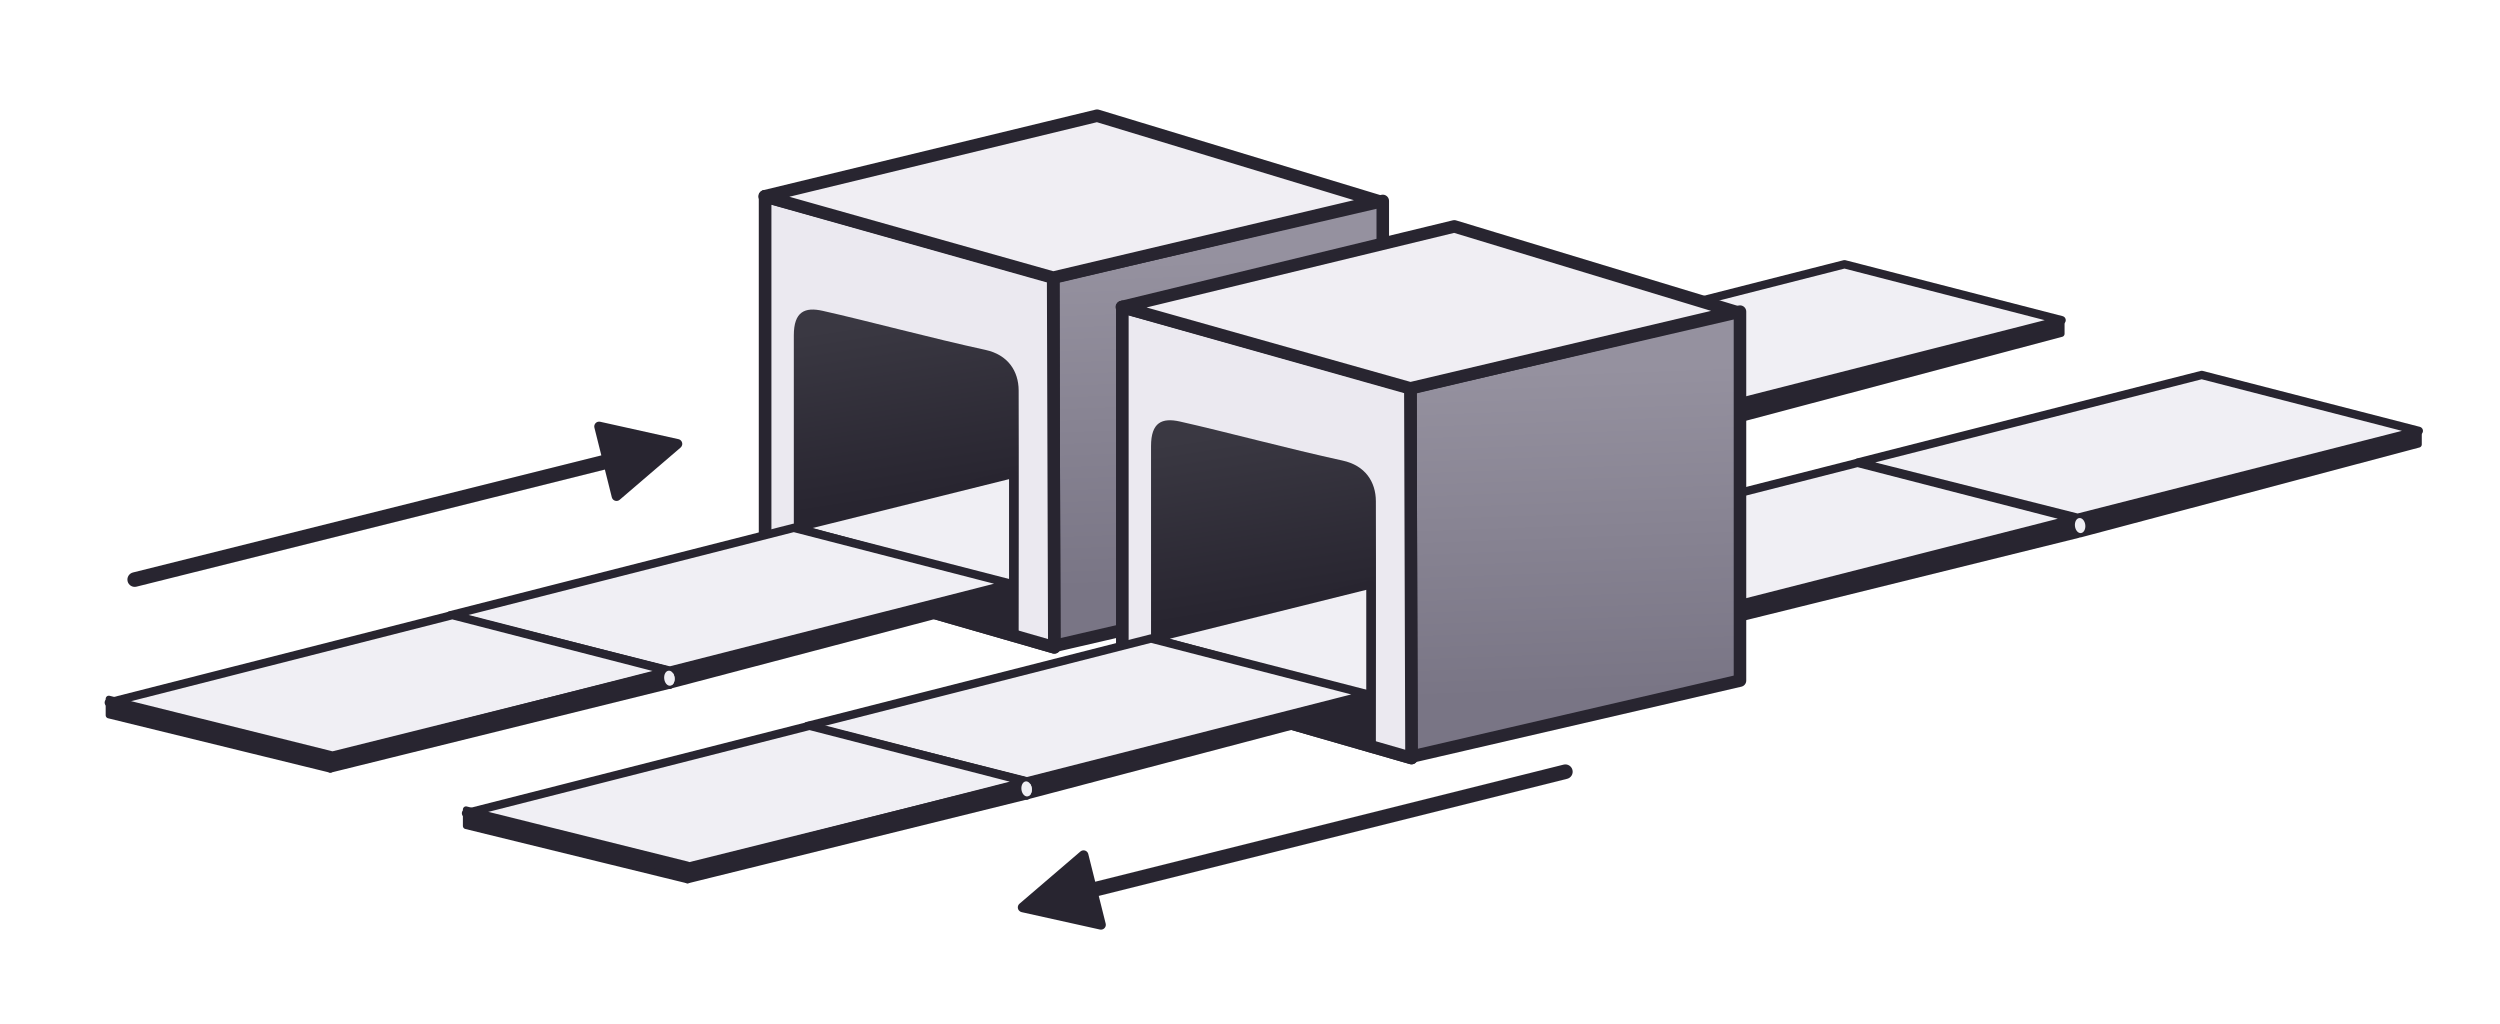
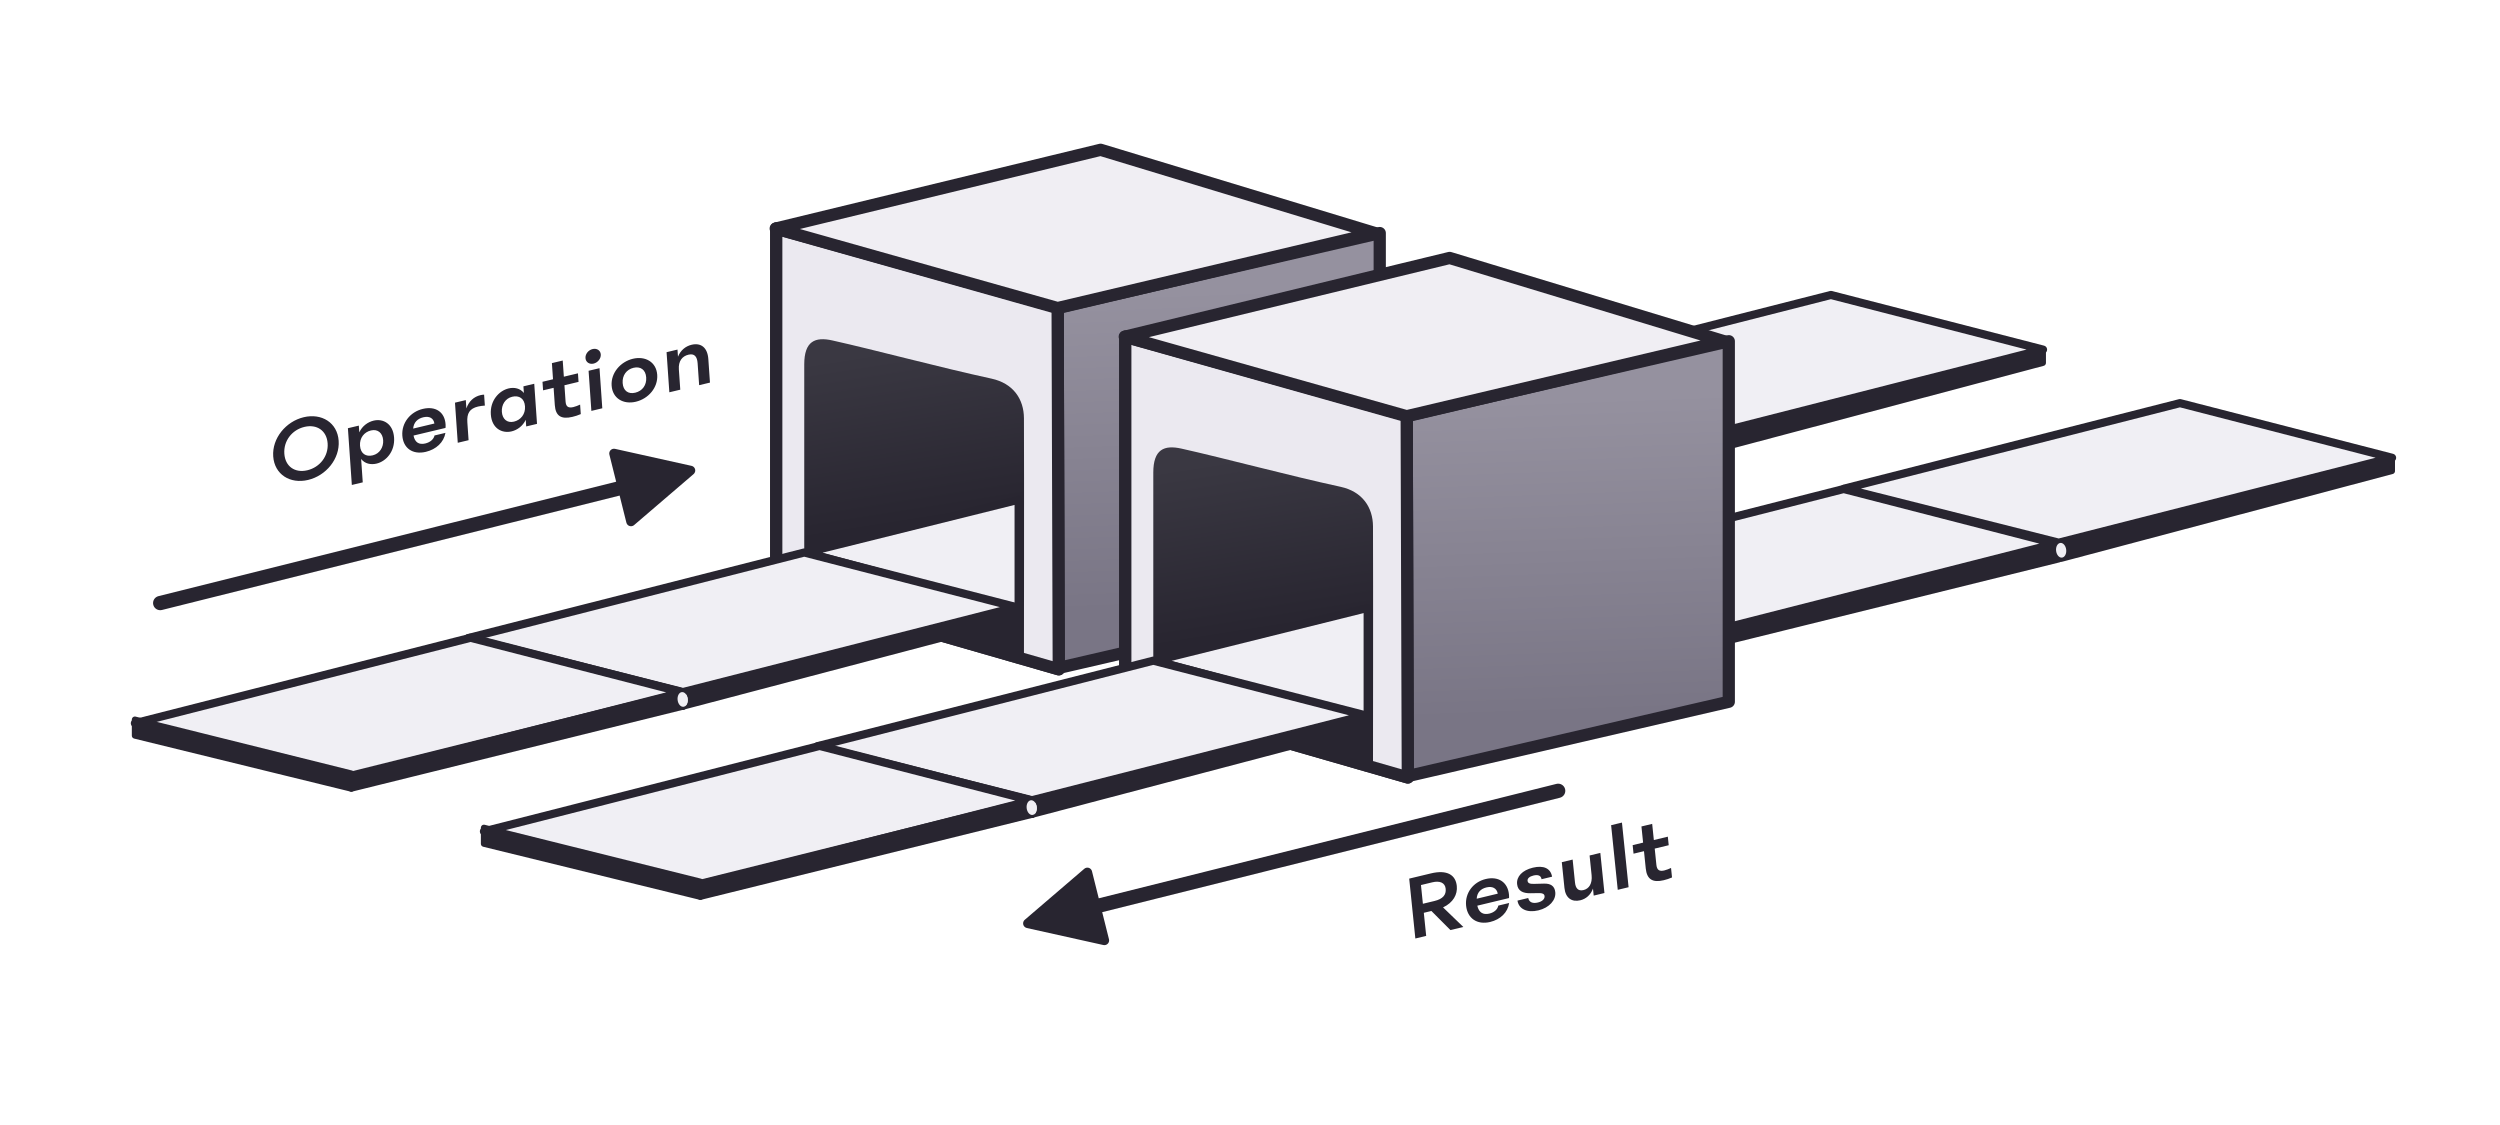
- <svg xmlns="http://www.w3.org/2000/svg" viewBox="0 0 1197 490" version="1.1">
+ <svg xmlns="http://www.w3.org/2000/svg" viewBox="0 0 1225 551" version="1.1">
  <defs>
    <linearGradient x1="50.184%" y1="89.593%" x2="48.116%" y2="12.922%" id="linearGradient-1">
      <stop stop-color="#797585" offset="4.839%" />
      <stop stop-color="#95919F" offset="100%" />
    </linearGradient>
    <linearGradient x1="50.842%" y1="57.722%" x2="44.501%" y2="-1.171%" id="linearGradient-2">
      <stop stop-color="#282530" offset="0.806%" />
      <stop stop-color="#3A3842" offset="93.75%" />
    </linearGradient>
  </defs>
  <g id="exchange" stroke="none" stroke-width="1" fill="none" fill-rule="evenodd">
-     <g id="conveyor" transform="translate(51.96684, 55)">
+     <g id="conveyor" transform="translate(65.96684, 73)">
      <g id="Conveyor" transform="translate(666, 71)" stroke="#282530" stroke-linecap="round" stroke-linejoin="round">
        <polygon id="Path" stroke-width="4" fill="#F0EFF4" points="269.11 27.303 105.764 68.916 0.703 42.415 165.176 0.534" />
        <polygon id="Path" stroke-width="3" fill="#282530" points="106.387 68.789 107.037 76.815 269.05 33.806 269.05 27.909" />
      </g>
      <g id="Conveyor_2" transform="translate(501, 113)">
        <polygon id="Path" stroke="#282530" stroke-width="4" fill="#F0EFF4" stroke-linecap="round" stroke-linejoin="round" points="269.337 27.383 105.992 68.997 0.931 42.495 165.404 0.614" />
        <polygon id="Path" stroke="#282530" stroke-width="3" fill="#282530" stroke-linecap="round" stroke-linejoin="round" points="108.594 68.316 108.594 75.222 270.809 35.11 270.809 27.898" />
        <path d="M269.489,30.916 C269.265,28.93 270.191,27.196 271.557,27.041 C272.924,26.887 274.213,28.371 274.437,30.357 C274.662,32.342 273.736,34.077 272.369,34.231 C271.003,34.386 269.713,32.901 269.489,30.916 Z" id="Path" fill="#F0EFF4" />
      </g>
      <g id="Layer-1" transform="translate(314, 0)">
        <polygon id="Path" stroke="#282530" stroke-width="6" fill="url(#linearGradient-1)" stroke-linecap="round" stroke-linejoin="round" points="138.278 77.753 296.103 41.205 296.103 217.858 138.278 254.406" />
        <polygon id="Path" stroke="#282530" stroke-width="6" fill="#EBE9F0" stroke-linecap="round" stroke-linejoin="round" points="138.832 254.96 0.389 215.089 0.389 38.989 138.278 77.602" />
        <polygon id="Path" stroke="#282530" stroke-width="6" fill="#EBE9F0" stroke-linecap="round" stroke-linejoin="round" points="138.832 254.96 0.389 215.089 0.389 38.989 138.278 77.602" />
        <polygon id="Path" stroke="#282530" stroke-width="6" fill="#F0EEF3" stroke-linecap="round" stroke-linejoin="round" points="293.793 41.205 159.322 0.399 0.139 38.989 138.278 77.954" />
        <path d="M14.113,219.118 C14.113,219.118 14.09,125.865 14.113,105.56 C14.126,94.154 19.417,91.921 27.902,93.818 C49.017,98.539 80.409,107 105.867,112.53 C116.63,114.868 121.721,122.659 121.766,131.937 C121.89,157.934 121.766,250.497 121.766,250.497 L14.113,219.118 Z" id="Path" fill="url(#linearGradient-2)" />
        <polygon id="Path" stroke="#282530" stroke-width="4" fill="#F0EFF4" stroke-linecap="round" stroke-linejoin="round" points="119.163 226.022 15.181 197.727 119.163 171.857" />
      </g>
      <g id="Conveyor_3" transform="translate(162, 197)">
        <polygon id="Path" stroke="#282530" stroke-width="4" fill="#F0EFF4" stroke-linecap="round" stroke-linejoin="round" points="270.036 27.497 106.691 69.11 1.63 42.608 166.103 0.727" />
        <polygon id="Path" stroke="#282530" stroke-width="3" fill="#282530" stroke-linecap="round" stroke-linejoin="round" points="106.4 69.11 106.4 76.346 263.738 34.919 263.738 29.022" />
        <polygon id="Path" stroke="#282530" stroke-width="3" fill="#282530" stroke-linecap="round" stroke-linejoin="round" points="106.84 76.346 0.911 50.364 0.911 42.505 106.966 68.924" />
        <path d="M104.061,73.008 C103.837,71.022 104.763,69.287 106.13,69.133 C107.496,68.979 108.785,70.463 109.01,72.449 C109.234,74.434 108.308,76.169 106.942,76.323 C105.575,76.478 104.286,74.993 104.061,73.008 Z" id="Path" fill="#F0EFF4" />
      </g>
      <g id="Conveyor_4" transform="translate(0, 239)">
        <polygon id="Path" stroke="#282530" stroke-width="4" fill="#F0EFF4" stroke-linecap="round" stroke-linejoin="round" points="268.536 27.275 105.19 68.888 0.13 42.386 164.603 0.505" />
        <polygon id="Path" stroke="#282530" stroke-width="3" fill="#282530" stroke-linecap="round" stroke-linejoin="round" points="106.185 67.541 106.185 74.446 268.4 34.334 268.4 27.122" />
        <polygon id="Path" stroke="#282530" stroke-width="3" fill="#282530" stroke-linecap="round" stroke-linejoin="round" points="106.185 74.446 0.13 48.453 0.13 40.594 106.185 67.012" />
        <path d="M266.061,31.008 C265.837,29.022 266.763,27.287 268.13,27.133 C269.496,26.979 270.785,28.463 271.01,30.449 C271.234,32.434 270.308,34.169 268.942,34.323 C267.575,34.478 266.286,32.993 266.061,31.008 Z" id="Path" fill="#F0EFF4" />
      </g>
    </g>
-     <g id="conveyor" transform="translate(223, 108)">
+     <g id="conveyor" transform="translate(237, 126)">
      <g id="Conveyor" transform="translate(666, 71)" stroke="#282530" stroke-linecap="round" stroke-linejoin="round">
        <polygon id="Path" stroke-width="4" fill="#F0EFF4" points="269.11 27.303 105.764 68.916 0.703 42.415 165.176 0.534" />
        <polygon id="Path" stroke-width="3" fill="#282530" points="106.387 68.789 107.037 76.815 269.05 33.806 269.05 27.909" />
      </g>
      <g id="Conveyor_2" transform="translate(501, 113)">
        <polygon id="Path" stroke="#282530" stroke-width="4" fill="#F0EFF4" stroke-linecap="round" stroke-linejoin="round" points="269.337 27.383 105.992 68.997 0.931 42.495 165.404 0.614" />
        <polygon id="Path" stroke="#282530" stroke-width="3" fill="#282530" stroke-linecap="round" stroke-linejoin="round" points="108.594 68.316 108.594 75.222 270.809 35.11 270.809 27.898" />
        <path d="M269.489,30.916 C269.265,28.93 270.191,27.196 271.557,27.041 C272.924,26.887 274.213,28.371 274.437,30.357 C274.662,32.342 273.736,34.077 272.369,34.231 C271.003,34.386 269.713,32.901 269.489,30.916 Z" id="Path" fill="#F0EFF4" />
      </g>
      <g id="Layer-1" transform="translate(314, 0)">
        <polygon id="Path" stroke="#282530" stroke-width="6" fill="url(#linearGradient-1)" stroke-linecap="round" stroke-linejoin="round" points="138.278 77.753 296.103 41.205 296.103 217.858 138.278 254.406" />
        <polygon id="Path" stroke="#282530" stroke-width="6" fill="#EBE9F0" stroke-linecap="round" stroke-linejoin="round" points="138.832 254.96 0.389 215.089 0.389 38.989 138.278 77.602" />
        <polygon id="Path" stroke="#282530" stroke-width="6" fill="#EBE9F0" stroke-linecap="round" stroke-linejoin="round" points="138.832 254.96 0.389 215.089 0.389 38.989 138.278 77.602" />
        <polygon id="Path" stroke="#282530" stroke-width="6" fill="#F0EEF3" stroke-linecap="round" stroke-linejoin="round" points="293.793 41.205 159.322 0.399 0.139 38.989 138.278 77.954" />
        <path d="M14.113,219.118 C14.113,219.118 14.09,125.865 14.113,105.56 C14.126,94.154 19.417,91.921 27.902,93.818 C49.017,98.539 80.409,107 105.867,112.53 C116.63,114.868 121.721,122.659 121.766,131.937 C121.89,157.934 121.766,250.497 121.766,250.497 L14.113,219.118 Z" id="Path" fill="url(#linearGradient-2)" />
        <polygon id="Path" stroke="#282530" stroke-width="4" fill="#F0EFF4" stroke-linecap="round" stroke-linejoin="round" points="119.163 226.022 15.181 197.727 119.163 171.857" />
      </g>
      <g id="Conveyor_3" transform="translate(162, 197)">
        <polygon id="Path" stroke="#282530" stroke-width="4" fill="#F0EFF4" stroke-linecap="round" stroke-linejoin="round" points="270.036 27.497 106.691 69.11 1.63 42.608 166.103 0.727" />
        <polygon id="Path" stroke="#282530" stroke-width="3" fill="#282530" stroke-linecap="round" stroke-linejoin="round" points="106.4 69.11 106.4 76.346 263.738 34.919 263.738 29.022" />
        <polygon id="Path" stroke="#282530" stroke-width="3" fill="#282530" stroke-linecap="round" stroke-linejoin="round" points="106.84 76.346 0.911 50.364 0.911 42.505 106.966 68.924" />
        <path d="M104.061,73.008 C103.837,71.022 104.763,69.287 106.13,69.133 C107.496,68.979 108.785,70.463 109.01,72.449 C109.234,74.434 108.308,76.169 106.942,76.323 C105.575,76.478 104.286,74.993 104.061,73.008 Z" id="Path" fill="#F0EFF4" />
      </g>
      <g id="Conveyor_4" transform="translate(0, 239)">
        <polygon id="Path" stroke="#282530" stroke-width="4" fill="#F0EFF4" stroke-linecap="round" stroke-linejoin="round" points="268.536 27.275 105.19 68.888 0.13 42.386 164.603 0.505" />
        <polygon id="Path" stroke="#282530" stroke-width="3" fill="#282530" stroke-linecap="round" stroke-linejoin="round" points="106.185 67.541 106.185 74.446 268.4 34.334 268.4 27.122" />
        <polygon id="Path" stroke="#282530" stroke-width="3" fill="#282530" stroke-linecap="round" stroke-linejoin="round" points="106.185 74.446 0.13 48.453 0.13 40.594 106.185 67.012" />
        <path d="M266.061,31.008 C265.837,29.022 266.763,27.287 268.13,27.133 C269.496,26.979 270.785,28.463 271.01,30.449 C271.234,32.434 270.308,34.169 268.942,34.323 C267.575,34.478 266.286,32.993 266.061,31.008 Z" id="Path" fill="#F0EFF4" />
      </g>
    </g>
-     <path id="Line" d="M289.615,224.829 L65.349,280.895 C63.474,281.364 61.573,280.224 61.105,278.349 C60.636,276.474 61.776,274.573 63.651,274.105 L287.918,218.038 L284.601,204.773 C284.29,203.526 285.047,202.263 286.294,201.951 C286.644,201.864 287.01,201.859 287.363,201.937 L324.849,210.268 C326.103,210.546 326.894,211.789 326.615,213.043 C326.506,213.535 326.241,213.977 325.858,214.305 L296.702,239.296 C295.727,240.132 294.258,240.019 293.422,239.044 C293.187,238.769 293.019,238.444 292.932,238.094 L289.615,224.829 Z" fill="#282530" fill-rule="nonzero" />
-     <path id="Line" d="M524.385,422.171 L748.651,366.105 C750.526,365.636 752.427,366.776 752.895,368.651 C753.364,370.526 752.224,372.427 750.349,372.895 L526.082,428.962 L529.399,442.227 C529.486,442.577 529.491,442.943 529.413,443.296 C529.134,444.55 527.891,445.341 526.637,445.062 L489.151,436.732 C488.659,436.623 488.217,436.357 487.889,435.975 C487.053,434.999 487.166,433.531 488.141,432.695 L517.297,407.704 C517.572,407.469 517.897,407.301 518.247,407.213 C519.494,406.901 520.757,407.659 521.068,408.906 L524.385,422.171 Z" fill="#282530" fill-rule="nonzero" />
+     <path id="Line" d="M303.615,242.829 L79.349,298.895 C77.474,299.364 75.573,298.224 75.105,296.349 C74.636,294.474 75.776,292.573 77.651,292.105 L301.918,236.038 L298.601,222.773 C298.29,221.526 299.047,220.263 300.294,219.951 C300.644,219.864 301.01,219.859 301.363,219.937 L338.849,228.268 C340.103,228.546 340.894,229.789 340.615,231.043 C340.506,231.535 340.241,231.977 339.858,232.305 L310.702,257.296 C309.727,258.132 308.258,258.019 307.422,257.044 C307.187,256.769 307.019,256.444 306.932,256.094 L303.615,242.829 Z" fill="#282530" fill-rule="nonzero" />
+     <path id="Line" d="M538.385,440.171 L762.651,384.105 C764.526,383.636 766.427,384.776 766.895,386.651 C767.364,388.526 766.224,390.427 764.349,390.895 L540.082,446.962 L543.399,460.227 C543.486,460.577 543.491,460.943 543.413,461.296 C543.134,462.55 541.891,463.341 540.637,463.062 L503.151,454.732 C502.659,454.623 502.217,454.357 501.889,453.975 C501.053,452.999 501.166,451.531 502.141,450.695 L531.297,425.704 C531.572,425.469 531.897,425.301 532.247,425.213 C533.494,424.901 534.757,425.659 535.068,426.906 L538.385,440.171 Z" fill="#282530" fill-rule="nonzero" />
+     <path d="M150.95,235.174 C142.191,237.265 134.491,232.521 133.874,223.625 C133.258,214.73 140.109,206.514 148.82,204.435 C157.58,202.345 165.328,207.077 165.944,215.973 C166.561,224.869 159.759,233.073 150.95,235.174 Z M150.621,230.424 C156.704,228.972 160.978,223.549 160.543,217.262 C160.107,210.974 155.232,207.734 149.149,209.186 C143.066,210.638 138.889,216.037 139.325,222.325 C139.761,228.612 144.538,231.875 150.621,230.424 Z M172.397,237.632 L170.47,209.827 L175.823,208.55 L176.052,211.857 C177.471,208.772 180.203,206.794 183.074,206.109 C187.746,204.995 192.628,207.617 193.099,214.417 C193.57,221.217 189.205,226.046 184.533,227.161 C181.662,227.846 178.749,227.215 176.956,224.897 L177.75,236.355 L172.397,237.632 Z M182.621,223.12 C186.027,222.307 187.985,219.141 187.746,215.695 C187.507,212.248 185.182,210.104 181.775,210.917 C178.466,211.707 176.139,214.535 176.407,218.4 C176.675,222.266 179.263,223.921 182.621,223.12 Z M208.675,221.4 C202.154,222.956 197.565,219.554 197.142,213.452 C196.713,207.258 200.987,201.835 207.168,200.36 C213.446,198.862 217.912,201.916 218.325,207.877 C218.367,208.483 218.36,209.1 218.301,209.682 L202.631,213.421 C203.26,216.774 205.326,218.033 208.391,217.302 C210.873,216.709 212.548,215.174 212.918,213.381 L218.271,212.103 C217.455,216.748 213.737,220.192 208.675,221.4 Z M207.403,204.47 C204.581,205.144 202.728,206.959 202.444,210.009 L212.859,207.524 C212.422,204.788 210.274,203.785 207.403,204.47 Z M224.301,216.961 L222.939,197.307 L228.244,196.041 L228.528,200.14 C229.716,196.589 232.235,194.379 235.446,193.612 C236.128,193.45 236.767,193.392 237.211,193.381 L237.582,198.737 C236.45,198.818 235.37,198.933 234.251,199.2 C230.066,200.199 228.696,202.562 229.002,206.986 L229.606,215.696 L224.301,216.961 Z M240.512,203.104 C240.04,196.304 244.503,191.452 249.223,190.325 C252.046,189.652 254.91,190.294 256.7,192.565 L256.474,189.305 L261.778,188.039 L263.14,207.694 L257.836,208.959 L257.61,205.699 C256.188,208.737 253.504,210.703 250.682,211.377 C245.961,212.503 240.983,209.904 240.512,203.104 Z M250.99,194.401 C247.583,195.214 245.674,198.368 245.913,201.815 C246.152,205.261 248.429,207.417 251.835,206.604 C255.144,205.814 257.52,202.975 257.252,199.109 C256.984,195.243 254.347,193.6 250.99,194.401 Z M266.112,191.266 L265.822,187.075 L270.98,185.844 L270.432,177.926 L275.736,176.66 L276.285,184.578 L283.195,182.929 L283.486,187.121 L276.575,188.77 L277.127,196.734 C277.308,199.342 278.544,200.041 280.928,199.472 C282.048,199.205 283.203,198.74 284.257,198.252 L284.58,202.909 C283.237,203.514 281.783,203.955 280.469,204.269 C275.019,205.569 272.229,203.868 271.858,198.512 L271.271,190.035 L266.112,191.266 Z M290.883,178.159 C288.791,178.658 287.026,177.47 286.887,175.467 C286.749,173.464 288.297,171.533 290.389,171.033 C292.433,170.546 294.243,171.676 294.382,173.679 C294.521,175.681 292.927,177.671 290.883,178.159 Z M289.769,201.34 L288.407,181.685 L293.76,180.408 L295.122,200.062 L289.769,201.34 Z M311.575,196.847 C305.443,198.31 300.134,195.221 299.701,188.98 C299.269,182.739 304.033,177.247 310.116,175.795 C316.248,174.332 321.606,177.409 322.038,183.65 C322.471,189.891 317.755,195.372 311.575,196.847 Z M311.268,192.422 C314.772,191.586 316.898,188.711 316.636,184.939 C316.375,181.166 313.829,179.407 310.422,180.22 C307.016,181.032 304.841,183.919 305.103,187.691 C305.364,191.464 307.813,193.246 311.268,192.422 Z M327.979,192.222 L326.617,172.568 L331.97,171.29 L332.213,174.783 C333.479,171.641 335.913,169.639 338.881,168.931 C343.504,167.828 346.695,170.333 347.083,175.922 L347.883,187.473 L342.579,188.738 L341.836,178.026 C341.601,174.626 340.21,173.112 337.338,173.797 C334.273,174.529 332.361,176.926 332.645,181.024 L333.333,190.945 L327.979,192.222 Z" id="Operation" fill="#282530" fill-rule="nonzero" />
+     <path d="M693.52,459.867 L690.507,430.525 L701.176,427.959 C709.045,426.066 713.271,428.677 713.83,434.126 C714.256,438.271 712.095,442.275 707.092,444.624 L717.031,454.212 L710.706,455.733 L701.385,446.378 L697.668,447.272 L698.83,458.59 L693.52,459.867 Z M701.824,432.337 L696.272,433.673 L697.214,442.848 L702.91,441.477 C707.014,440.49 708.686,438.466 708.38,435.485 C708.074,432.504 705.493,431.455 701.824,432.337 Z M730.19,451.763 C723.721,453.319 719.018,449.916 718.391,443.815 C717.755,437.62 721.849,432.197 727.98,430.723 C734.208,429.225 738.776,432.278 739.388,438.24 C739.45,438.845 739.464,439.462 739.425,440.044 L723.879,443.783 C724.619,447.137 726.727,448.396 729.769,447.664 C732.231,447.072 733.854,445.536 734.165,443.743 L739.475,442.466 C738.815,447.111 735.211,450.555 730.19,451.763 Z M728.353,434.833 C725.552,435.506 723.76,437.321 723.579,440.372 L733.91,437.887 C733.382,435.15 731.201,434.148 728.353,434.833 Z M760.517,429.578 L755.351,430.82 C755.116,429.016 753.625,428.468 751.405,429.002 C749.522,429.455 748.382,430.397 748.501,431.561 C748.626,432.772 749.605,433.157 751.628,433.1 L756.512,432.975 C759.717,432.872 761.767,434.05 762.088,437.17 C762.48,440.989 759.209,444.783 753.802,446.083 C748.298,447.407 744.188,445.437 743.564,441.292 L748.826,440.026 C749.297,442.203 751.092,442.821 753.603,442.218 C755.775,441.695 756.983,440.45 756.844,439.099 C756.73,437.982 755.697,437.562 754.07,437.619 L749.823,437.686 C746.217,437.742 743.718,436.53 743.379,433.223 C743.001,429.544 745.895,426.413 751.109,425.159 C756.227,423.928 759.787,425.363 760.517,429.578 Z M770.593,421.189 L771.745,432.413 C772.056,435.441 773.426,436.734 775.936,436.13 C778.591,435.491 780.317,433.024 779.881,428.786 L778.896,419.191 L784.159,417.926 L786.177,437.58 L780.914,438.846 L780.561,435.399 C779.447,438.531 777.076,440.485 774.372,441.135 C770.172,442.146 767.085,440.025 766.578,435.088 L765.282,422.466 L770.593,421.189 Z M792.698,436.011 L789.447,404.341 L794.757,403.064 L798.009,434.734 L792.698,436.011 Z M800.433,418.307 L800.002,414.115 L805.12,412.884 L804.307,404.966 L809.569,403.701 L810.382,411.618 L817.237,409.969 L817.668,414.161 L810.812,415.81 L811.63,423.774 C811.898,426.382 813.157,427.082 815.522,426.513 C816.633,426.246 817.772,425.781 818.811,425.292 L819.289,429.95 C817.966,430.554 816.527,430.996 815.223,431.309 C809.816,432.61 806.97,430.908 806.42,425.552 L805.55,417.076 L800.433,418.307 Z" id="Result" fill="#282530" fill-rule="nonzero" />
  </g>
</svg>
